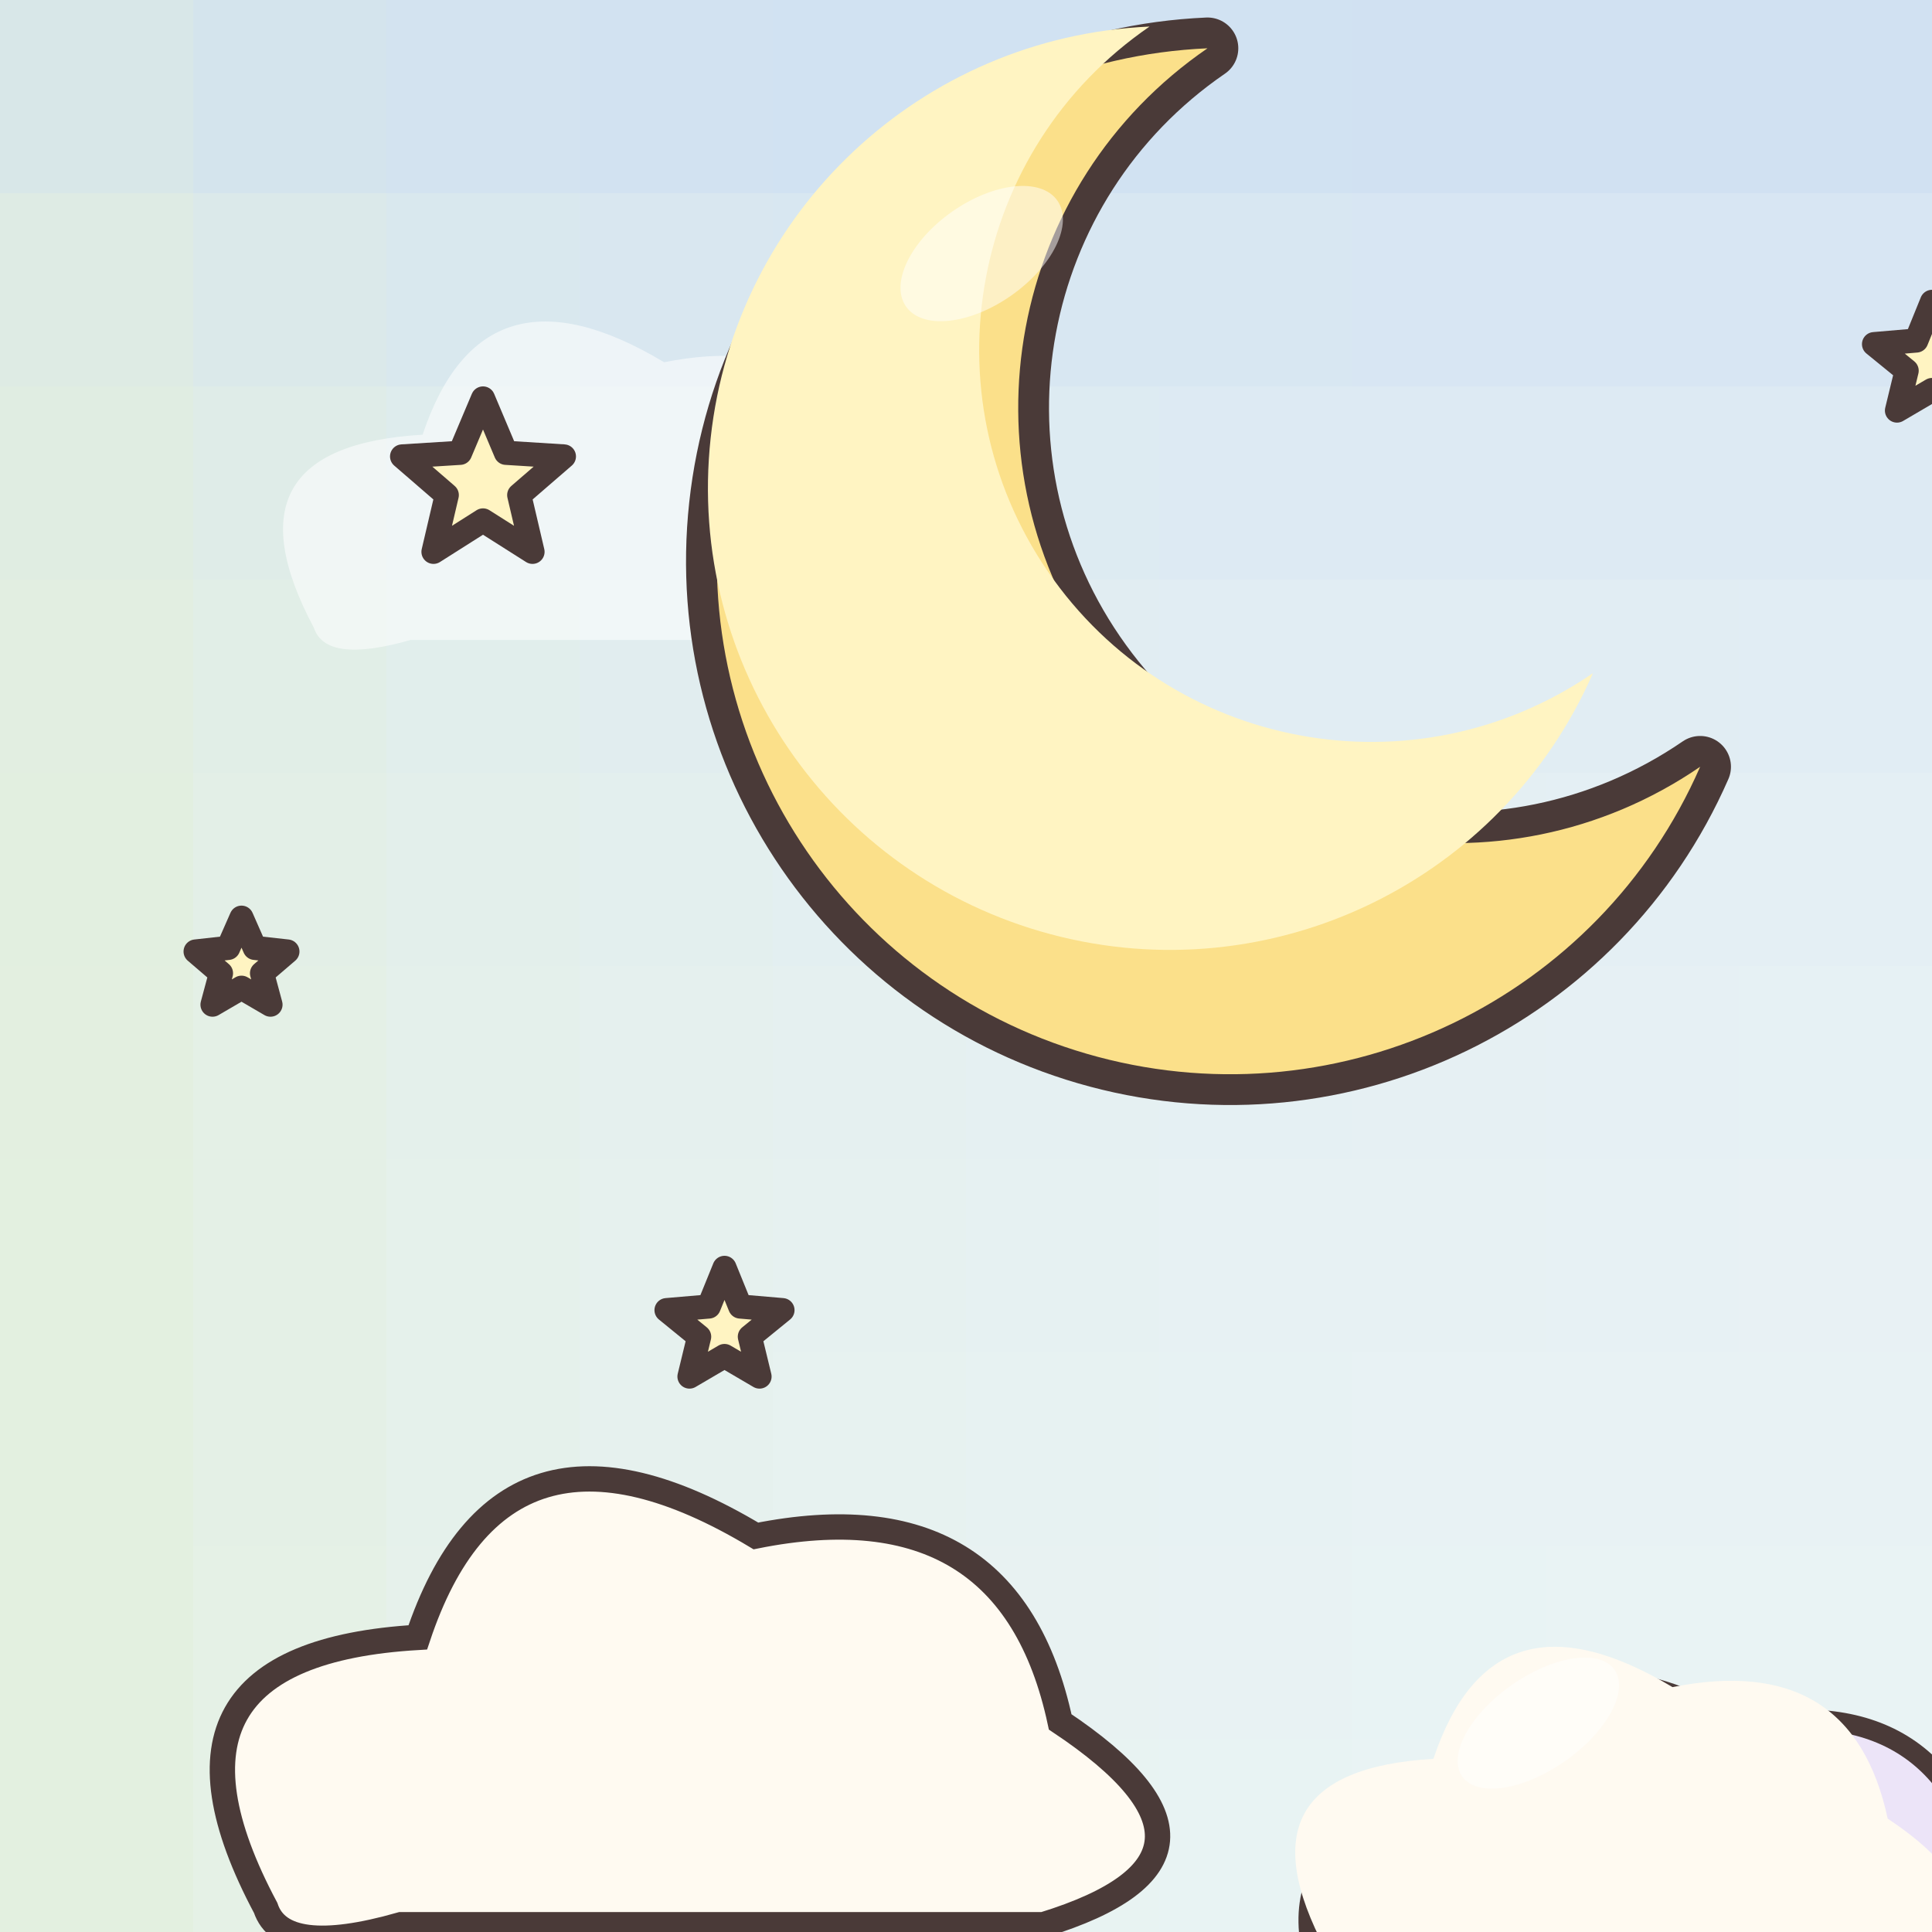
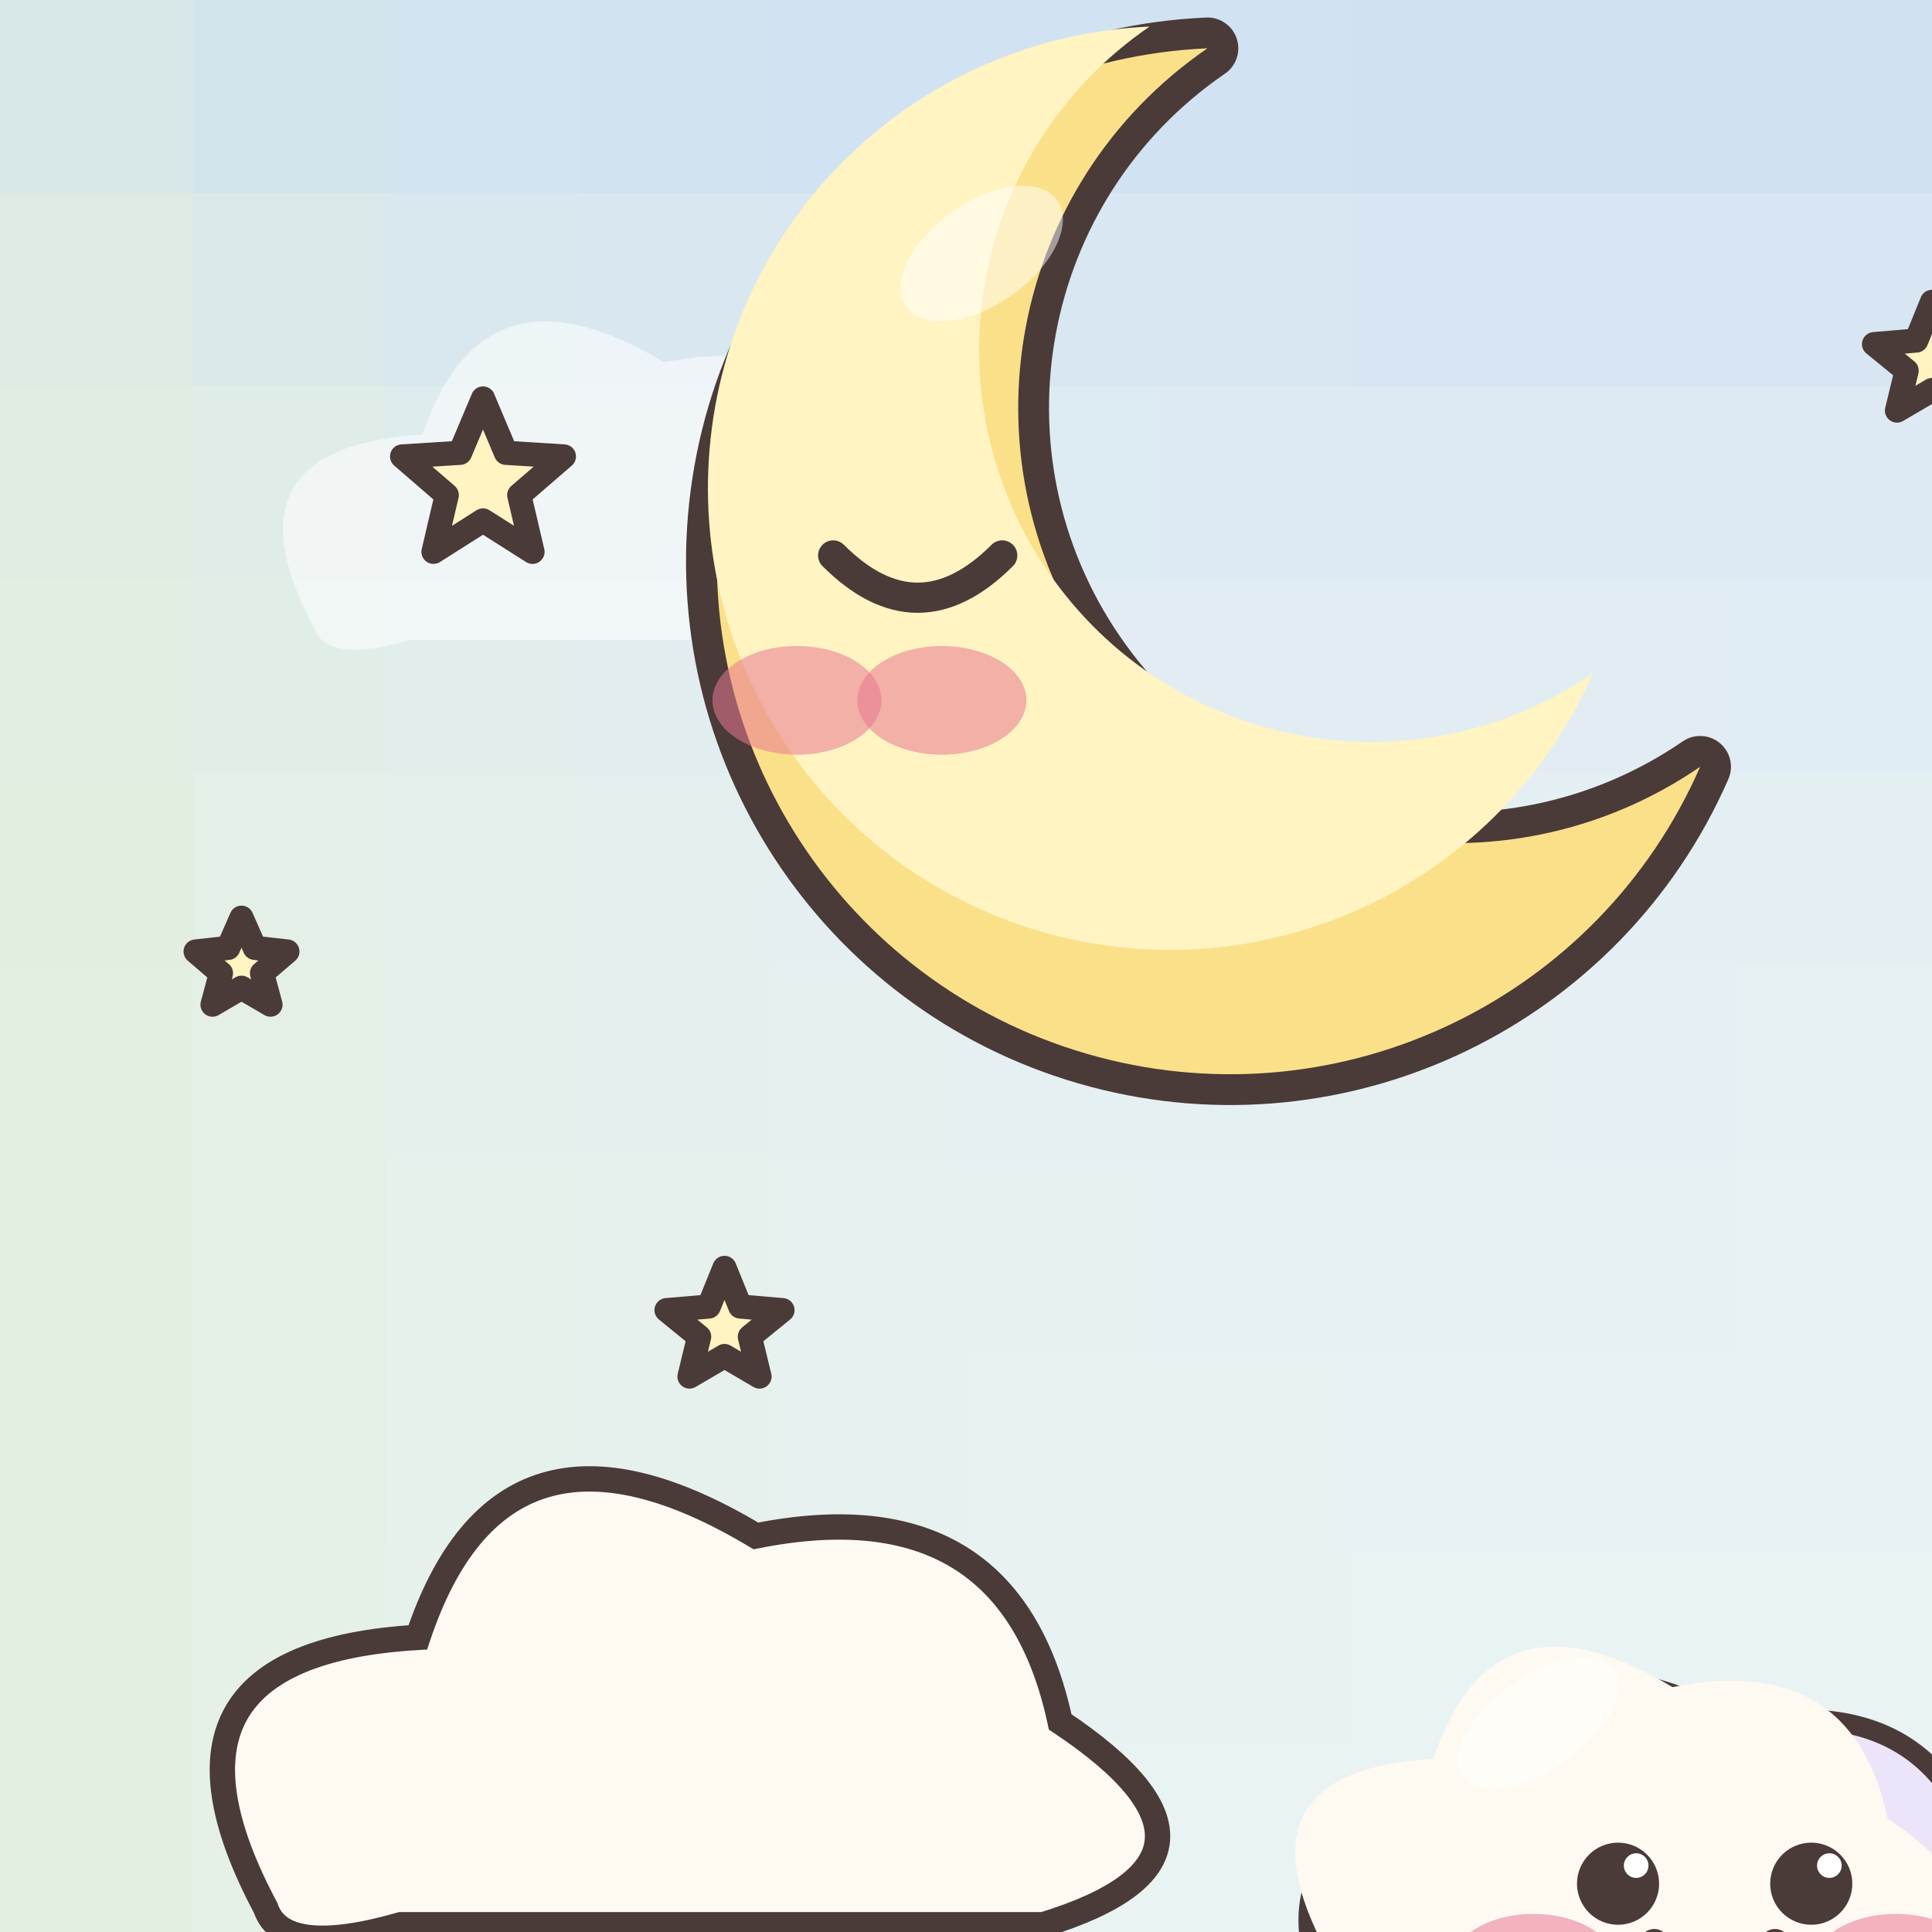
<svg xmlns="http://www.w3.org/2000/svg" width="160" height="160" viewBox="0 0 160 160">
  <rect width="320" height="320" fill="#eef7fb" />
  <rect x="0" y="0" width="17" height="17" fill="#d8e7e8" />
  <rect x="16" y="0" width="17" height="17" fill="#d4e4ed" />
  <rect x="32" y="0" width="17" height="17" fill="#d3e3f0" />
  <rect x="48" y="0" width="17" height="17" fill="#d2e2f1" />
  <rect x="64" y="0" width="17" height="17" fill="#d1e2f2" />
  <rect x="80" y="0" width="17" height="17" fill="#d1e2f2" />
  <rect x="96" y="0" width="17" height="17" fill="#d1e2f2" />
  <rect x="112" y="0" width="17" height="17" fill="#d1e1f2" />
  <rect x="128" y="0" width="17" height="17" fill="#d1e1f2" />
  <rect x="144" y="0" width="17" height="17" fill="#d1e1f2" />
  <rect x="160" y="0" width="17" height="17" fill="#d1e1f2" />
  <rect x="176" y="0" width="17" height="17" fill="#d1e1f2" />
  <rect x="192" y="0" width="17" height="17" fill="#d1e2f2" />
  <rect x="208" y="0" width="17" height="17" fill="#d2e2f2" />
  <rect x="224" y="0" width="17" height="17" fill="#d2e2f2" />
  <rect x="240" y="0" width="17" height="17" fill="#d3e2f1" />
  <rect x="256" y="0" width="17" height="17" fill="#d4e3f0" />
  <rect x="272" y="0" width="17" height="17" fill="#d6e3ee" />
  <rect x="288" y="0" width="17" height="17" fill="#dbe5eb" />
  <rect x="304" y="0" width="17" height="17" fill="#e4e8e3" />
  <rect x="0" y="16" width="17" height="17" fill="#deebe4" />
  <rect x="16" y="16" width="17" height="17" fill="#dbe9ea" />
  <rect x="32" y="16" width="17" height="17" fill="#d9e8ee" />
  <rect x="48" y="16" width="17" height="17" fill="#d9e7f0" />
  <rect x="64" y="16" width="17" height="17" fill="#d8e7f1" />
  <rect x="80" y="16" width="17" height="17" fill="#d8e7f2" />
  <rect x="96" y="16" width="17" height="17" fill="#d8e7f2" />
  <rect x="112" y="16" width="17" height="17" fill="#d8e6f3" />
  <rect x="128" y="16" width="17" height="17" fill="#d8e6f3" />
  <rect x="144" y="16" width="17" height="17" fill="#d8e6f3" />
  <rect x="160" y="16" width="17" height="17" fill="#d8e6f3" />
  <rect x="176" y="16" width="17" height="17" fill="#d8e6f3" />
  <rect x="192" y="16" width="17" height="17" fill="#d9e6f2" />
  <rect x="208" y="16" width="17" height="17" fill="#d9e7f2" />
  <rect x="224" y="16" width="17" height="17" fill="#dae7f1" />
  <rect x="240" y="16" width="17" height="17" fill="#dbe7f0" />
  <rect x="256" y="16" width="17" height="17" fill="#dde8ee" />
  <rect x="272" y="16" width="17" height="17" fill="#e0e9eb" />
  <rect x="288" y="16" width="17" height="17" fill="#e5eae6" />
  <rect x="304" y="16" width="17" height="17" fill="#eeedde" />
  <rect x="0" y="32" width="17" height="17" fill="#e0ede2" />
  <rect x="16" y="32" width="17" height="17" fill="#dfece8" />
  <rect x="32" y="32" width="17" height="17" fill="#deeced" />
  <rect x="48" y="32" width="17" height="17" fill="#deebef" />
  <rect x="64" y="32" width="17" height="17" fill="#ddebf1" />
  <rect x="80" y="32" width="17" height="17" fill="#ddebf2" />
  <rect x="96" y="32" width="17" height="17" fill="#ddeaf3" />
  <rect x="112" y="32" width="17" height="17" fill="#ddeaf3" />
  <rect x="128" y="32" width="17" height="17" fill="#ddeaf3" />
  <rect x="144" y="32" width="17" height="17" fill="#ddeaf3" />
  <rect x="160" y="32" width="17" height="17" fill="#deeaf3" />
  <rect x="176" y="32" width="17" height="17" fill="#deeaf3" />
  <rect x="192" y="32" width="17" height="17" fill="#deeaf3" />
  <rect x="208" y="32" width="17" height="17" fill="#dfebf2" />
  <rect x="224" y="32" width="17" height="17" fill="#e0ebf1" />
  <rect x="240" y="32" width="17" height="17" fill="#e1ebef" />
  <rect x="256" y="32" width="17" height="17" fill="#e3ebed" />
  <rect x="272" y="32" width="17" height="17" fill="#e6ece9" />
  <rect x="288" y="32" width="17" height="17" fill="#ebede4" />
  <rect x="304" y="32" width="17" height="17" fill="#f3efdb" />
  <rect x="0" y="48" width="17" height="17" fill="#e2eee1" />
  <rect x="16" y="48" width="17" height="17" fill="#e1eee7" />
  <rect x="32" y="48" width="17" height="17" fill="#e1eeec" />
  <rect x="48" y="48" width="17" height="17" fill="#e1edef" />
  <rect x="64" y="48" width="17" height="17" fill="#e1edf1" />
  <rect x="80" y="48" width="17" height="17" fill="#e1edf2" />
  <rect x="96" y="48" width="17" height="17" fill="#e1edf3" />
  <rect x="112" y="48" width="17" height="17" fill="#e1edf3" />
  <rect x="128" y="48" width="17" height="17" fill="#e1edf3" />
  <rect x="144" y="48" width="17" height="17" fill="#e1edf4" />
  <rect x="160" y="48" width="17" height="17" fill="#e2edf3" />
  <rect x="176" y="48" width="17" height="17" fill="#e2edf3" />
  <rect x="192" y="48" width="17" height="17" fill="#e3edf3" />
  <rect x="208" y="48" width="17" height="17" fill="#e3edf2" />
  <rect x="224" y="48" width="17" height="17" fill="#e4edf1" />
  <rect x="240" y="48" width="17" height="17" fill="#e6eeef" />
  <rect x="256" y="48" width="17" height="17" fill="#e8eeec" />
  <rect x="272" y="48" width="17" height="17" fill="#ebeee8" />
  <rect x="288" y="48" width="17" height="17" fill="#efefe2" />
  <rect x="304" y="48" width="17" height="17" fill="#f5f0da" />
  <rect x="0" y="64" width="17" height="17" fill="#e2efe0" />
  <rect x="16" y="64" width="17" height="17" fill="#e3efe7" />
  <rect x="32" y="64" width="17" height="17" fill="#e3efeb" />
  <rect x="48" y="64" width="17" height="17" fill="#e3efee" />
  <rect x="64" y="64" width="17" height="17" fill="#e3eff1" />
  <rect x="80" y="64" width="17" height="17" fill="#e3eff2" />
  <rect x="96" y="64" width="17" height="17" fill="#e4eff3" />
  <rect x="112" y="64" width="17" height="17" fill="#e4eff3" />
  <rect x="128" y="64" width="17" height="17" fill="#e4eff4" />
  <rect x="144" y="64" width="17" height="17" fill="#e4eff4" />
  <rect x="160" y="64" width="17" height="17" fill="#e5eff4" />
  <rect x="176" y="64" width="17" height="17" fill="#e5eff3" />
  <rect x="192" y="64" width="17" height="17" fill="#e5eff3" />
  <rect x="208" y="64" width="17" height="17" fill="#e6eff2" />
  <rect x="224" y="64" width="17" height="17" fill="#e7eff1" />
  <rect x="240" y="64" width="17" height="17" fill="#e8efef" />
  <rect x="256" y="64" width="17" height="17" fill="#eaf0ec" />
  <rect x="272" y="64" width="17" height="17" fill="#edf0e8" />
  <rect x="288" y="64" width="17" height="17" fill="#f1f0e1" />
  <rect x="304" y="64" width="17" height="17" fill="#f7f1d9" />
  <rect x="0" y="80" width="17" height="17" fill="#e3efe0" />
  <rect x="16" y="80" width="17" height="17" fill="#e4f0e6" />
  <rect x="32" y="80" width="17" height="17" fill="#e4f0eb" />
  <rect x="48" y="80" width="17" height="17" fill="#e5f0ee" />
  <rect x="64" y="80" width="17" height="17" fill="#e5f0f0" />
  <rect x="80" y="80" width="17" height="17" fill="#e5f0f2" />
  <rect x="96" y="80" width="17" height="17" fill="#e5f0f3" />
  <rect x="112" y="80" width="17" height="17" fill="#e6f0f3" />
  <rect x="128" y="80" width="17" height="17" fill="#e6f0f4" />
  <rect x="144" y="80" width="17" height="17" fill="#e6f1f4" />
  <rect x="160" y="80" width="17" height="17" fill="#e7f1f4" />
  <rect x="176" y="80" width="17" height="17" fill="#e7f1f3" />
  <rect x="192" y="80" width="17" height="17" fill="#e7f1f3" />
  <rect x="208" y="80" width="17" height="17" fill="#e8f1f2" />
  <rect x="224" y="80" width="17" height="17" fill="#e9f1f0" />
  <rect x="240" y="80" width="17" height="17" fill="#eaf1ee" />
  <rect x="256" y="80" width="17" height="17" fill="#ecf1eb" />
  <rect x="272" y="80" width="17" height="17" fill="#eff1e7" />
  <rect x="288" y="80" width="17" height="17" fill="#f3f1e1" />
  <rect x="304" y="80" width="17" height="17" fill="#f7f1d8" />
  <rect x="0" y="96" width="17" height="17" fill="#e3f0e0" />
  <rect x="16" y="96" width="17" height="17" fill="#e4f0e6" />
  <rect x="32" y="96" width="17" height="17" fill="#e5f1eb" />
  <rect x="48" y="96" width="17" height="17" fill="#e6f1ee" />
  <rect x="64" y="96" width="17" height="17" fill="#e6f1f0" />
  <rect x="80" y="96" width="17" height="17" fill="#e6f1f2" />
  <rect x="96" y="96" width="17" height="17" fill="#e7f1f3" />
  <rect x="112" y="96" width="17" height="17" fill="#e7f1f3" />
  <rect x="128" y="96" width="17" height="17" fill="#e7f1f4" />
  <rect x="144" y="96" width="17" height="17" fill="#e8f1f4" />
  <rect x="160" y="96" width="17" height="17" fill="#e8f2f4" />
  <rect x="176" y="96" width="17" height="17" fill="#e8f2f3" />
  <rect x="192" y="96" width="17" height="17" fill="#e9f2f3" />
  <rect x="208" y="96" width="17" height="17" fill="#e9f2f2" />
  <rect x="224" y="96" width="17" height="17" fill="#eaf2f0" />
  <rect x="240" y="96" width="17" height="17" fill="#ecf2ee" />
  <rect x="256" y="96" width="17" height="17" fill="#edf1eb" />
  <rect x="272" y="96" width="17" height="17" fill="#f0f1e7" />
  <rect x="288" y="96" width="17" height="17" fill="#f3f1e0" />
  <rect x="304" y="96" width="17" height="17" fill="#f8f1d8" />
  <rect x="0" y="112" width="17" height="17" fill="#e3f0e0" />
  <rect x="16" y="112" width="17" height="17" fill="#e4f0e6" />
  <rect x="32" y="112" width="17" height="17" fill="#e5f1eb" />
  <rect x="48" y="112" width="17" height="17" fill="#e6f1ee" />
  <rect x="64" y="112" width="17" height="17" fill="#e7f2f0" />
  <rect x="80" y="112" width="17" height="17" fill="#e7f2f2" />
  <rect x="96" y="112" width="17" height="17" fill="#e7f2f3" />
  <rect x="112" y="112" width="17" height="17" fill="#e8f2f4" />
  <rect x="128" y="112" width="17" height="17" fill="#e8f2f4" />
  <rect x="144" y="112" width="17" height="17" fill="#e8f2f4" />
  <rect x="160" y="112" width="17" height="17" fill="#e9f2f4" />
  <rect x="176" y="112" width="17" height="17" fill="#e9f2f3" />
  <rect x="192" y="112" width="17" height="17" fill="#eaf2f3" />
  <rect x="208" y="112" width="17" height="17" fill="#eaf2f2" />
  <rect x="224" y="112" width="17" height="17" fill="#ebf2f0" />
  <rect x="240" y="112" width="17" height="17" fill="#ecf2ee" />
  <rect x="256" y="112" width="17" height="17" fill="#eef2eb" />
  <rect x="272" y="112" width="17" height="17" fill="#f1f2e7" />
  <rect x="288" y="112" width="17" height="17" fill="#f4f2e0" />
  <rect x="304" y="112" width="17" height="17" fill="#f8f1d8" />
  <rect x="0" y="128" width="17" height="17" fill="#e3f0e0" />
  <rect x="16" y="128" width="17" height="17" fill="#e5f1e6" />
  <rect x="32" y="128" width="17" height="17" fill="#e6f1eb" />
  <rect x="48" y="128" width="17" height="17" fill="#e7f2ee" />
  <rect x="64" y="128" width="17" height="17" fill="#e7f2f0" />
  <rect x="80" y="128" width="17" height="17" fill="#e8f2f2" />
  <rect x="96" y="128" width="17" height="17" fill="#e8f2f3" />
  <rect x="112" y="128" width="17" height="17" fill="#e8f3f4" />
  <rect x="128" y="128" width="17" height="17" fill="#e9f3f4" />
  <rect x="144" y="128" width="17" height="17" fill="#e9f3f4" />
  <rect x="160" y="128" width="17" height="17" fill="#e9f3f4" />
  <rect x="176" y="128" width="17" height="17" fill="#eaf3f4" />
  <rect x="192" y="128" width="17" height="17" fill="#eaf3f3" />
  <rect x="208" y="128" width="17" height="17" fill="#ebf3f2" />
  <rect x="224" y="128" width="17" height="17" fill="#ecf3f0" />
  <rect x="240" y="128" width="17" height="17" fill="#edf2ee" />
  <rect x="256" y="128" width="17" height="17" fill="#eff2eb" />
  <rect x="272" y="128" width="17" height="17" fill="#f1f2e6" />
  <rect x="288" y="128" width="17" height="17" fill="#f4f2e0" />
  <rect x="304" y="128" width="17" height="17" fill="#f8f1d8" />
  <rect x="0" y="144" width="17" height="17" fill="#e3f0e0" />
  <rect x="16" y="144" width="17" height="17" fill="#e5f1e6" />
  <rect x="32" y="144" width="17" height="17" fill="#e6f2eb" />
  <rect x="48" y="144" width="17" height="17" fill="#e7f2ee" />
  <rect x="64" y="144" width="17" height="17" fill="#e8f2f0" />
  <rect x="80" y="144" width="17" height="17" fill="#e8f3f2" />
  <rect x="96" y="144" width="17" height="17" fill="#e8f3f3" />
  <rect x="112" y="144" width="17" height="17" fill="#e9f3f4" />
  <rect x="128" y="144" width="17" height="17" fill="#e9f3f4" />
  <rect x="144" y="144" width="17" height="17" fill="#e9f3f4" />
  <rect x="160" y="144" width="17" height="17" fill="#eaf3f4" />
  <rect x="176" y="144" width="17" height="17" fill="#eaf3f4" />
  <rect x="192" y="144" width="17" height="17" fill="#ebf3f3" />
  <rect x="208" y="144" width="17" height="17" fill="#ebf3f2" />
  <rect x="224" y="144" width="17" height="17" fill="#ecf3f0" />
  <rect x="240" y="144" width="17" height="17" fill="#edf3ee" />
  <rect x="256" y="144" width="17" height="17" fill="#eff3eb" />
  <rect x="272" y="144" width="17" height="17" fill="#f1f2e6" />
  <rect x="288" y="144" width="17" height="17" fill="#f5f2e0" />
  <rect x="304" y="144" width="17" height="17" fill="#f9f2d8" />
  <rect x="0" y="160" width="17" height="17" fill="#e4f0e0" />
  <rect x="16" y="160" width="17" height="17" fill="#e5f1e6" />
  <rect x="32" y="160" width="17" height="17" fill="#e6f2eb" />
  <rect x="48" y="160" width="17" height="17" fill="#e7f2ee" />
  <rect x="64" y="160" width="17" height="17" fill="#e8f3f0" />
  <rect x="80" y="160" width="17" height="17" fill="#e8f3f2" />
  <rect x="96" y="160" width="17" height="17" fill="#e9f3f3" />
  <rect x="112" y="160" width="17" height="17" fill="#e9f3f4" />
  <rect x="128" y="160" width="17" height="17" fill="#e9f3f4" />
  <rect x="144" y="160" width="17" height="17" fill="#eaf3f4" />
  <rect x="160" y="160" width="17" height="17" fill="#eaf3f4" />
  <rect x="176" y="160" width="17" height="17" fill="#eaf3f4" />
  <rect x="192" y="160" width="17" height="17" fill="#ebf3f3" />
  <rect x="208" y="160" width="17" height="17" fill="#ebf3f2" />
  <rect x="224" y="160" width="17" height="17" fill="#ecf3f0" />
  <rect x="240" y="160" width="17" height="17" fill="#eef3ee" />
  <rect x="256" y="160" width="17" height="17" fill="#eff3eb" />
  <rect x="272" y="160" width="17" height="17" fill="#f1f2e6" />
  <rect x="288" y="160" width="17" height="17" fill="#f5f2e0" />
  <rect x="304" y="160" width="17" height="17" fill="#f9f2d8" />
  <rect x="0" y="176" width="17" height="17" fill="#e4f0e0" />
  <rect x="16" y="176" width="17" height="17" fill="#e5f1e6" />
  <rect x="32" y="176" width="17" height="17" fill="#e6f2eb" />
  <rect x="48" y="176" width="17" height="17" fill="#e7f2ee" />
  <rect x="64" y="176" width="17" height="17" fill="#e8f3f1" />
  <rect x="80" y="176" width="17" height="17" fill="#e8f3f2" />
  <rect x="96" y="176" width="17" height="17" fill="#e9f3f3" />
  <rect x="112" y="176" width="17" height="17" fill="#e9f3f4" />
  <rect x="128" y="176" width="17" height="17" fill="#e9f3f4" />
  <rect x="144" y="176" width="17" height="17" fill="#eaf3f4" />
  <rect x="160" y="176" width="17" height="17" fill="#eaf3f4" />
  <rect x="176" y="176" width="17" height="17" fill="#eaf3f4" />
  <rect x="192" y="176" width="17" height="17" fill="#ebf3f3" />
  <rect x="208" y="176" width="17" height="17" fill="#ebf3f2" />
  <rect x="224" y="176" width="17" height="17" fill="#ecf3f1" />
  <rect x="240" y="176" width="17" height="17" fill="#edf3ee" />
  <rect x="256" y="176" width="17" height="17" fill="#eff3eb" />
  <rect x="272" y="176" width="17" height="17" fill="#f1f3e7" />
  <rect x="288" y="176" width="17" height="17" fill="#f5f2e0" />
  <rect x="304" y="176" width="17" height="17" fill="#f9f2d8" />
  <rect x="0" y="192" width="17" height="17" fill="#e4f0e0" />
  <rect x="16" y="192" width="17" height="17" fill="#e5f1e6" />
  <rect x="32" y="192" width="17" height="17" fill="#e6f2eb" />
  <rect x="48" y="192" width="17" height="17" fill="#e7f2ee" />
  <rect x="64" y="192" width="17" height="17" fill="#e8f3f1" />
  <rect x="80" y="192" width="17" height="17" fill="#e8f3f2" />
  <rect x="96" y="192" width="17" height="17" fill="#e8f3f3" />
  <rect x="112" y="192" width="17" height="17" fill="#e9f3f4" />
  <rect x="128" y="192" width="17" height="17" fill="#e9f3f4" />
  <rect x="144" y="192" width="17" height="17" fill="#e9f3f4" />
  <rect x="160" y="192" width="17" height="17" fill="#eaf3f4" />
  <rect x="176" y="192" width="17" height="17" fill="#eaf3f4" />
  <rect x="192" y="192" width="17" height="17" fill="#ebf3f3" />
  <rect x="208" y="192" width="17" height="17" fill="#ebf3f2" />
  <rect x="224" y="192" width="17" height="17" fill="#ecf3f1" />
  <rect x="240" y="192" width="17" height="17" fill="#edf3ee" />
  <rect x="256" y="192" width="17" height="17" fill="#eff3eb" />
  <rect x="272" y="192" width="17" height="17" fill="#f1f3e7" />
  <rect x="288" y="192" width="17" height="17" fill="#f4f2e0" />
  <rect x="304" y="192" width="17" height="17" fill="#f9f2d8" />
  <rect x="0" y="208" width="17" height="17" fill="#e3f0e0" />
  <rect x="16" y="208" width="17" height="17" fill="#e5f1e6" />
  <rect x="32" y="208" width="17" height="17" fill="#e6f2eb" />
  <rect x="48" y="208" width="17" height="17" fill="#e7f2ee" />
  <rect x="64" y="208" width="17" height="17" fill="#e7f3f1" />
  <rect x="80" y="208" width="17" height="17" fill="#e8f3f2" />
  <rect x="96" y="208" width="17" height="17" fill="#e8f3f3" />
  <rect x="112" y="208" width="17" height="17" fill="#e8f3f4" />
  <rect x="128" y="208" width="17" height="17" fill="#e9f3f4" />
  <rect x="144" y="208" width="17" height="17" fill="#e9f3f4" />
  <rect x="160" y="208" width="17" height="17" fill="#e9f3f4" />
  <rect x="176" y="208" width="17" height="17" fill="#eaf3f4" />
  <rect x="192" y="208" width="17" height="17" fill="#eaf3f3" />
  <rect x="208" y="208" width="17" height="17" fill="#ebf3f2" />
  <rect x="224" y="208" width="17" height="17" fill="#ecf3f1" />
  <rect x="240" y="208" width="17" height="17" fill="#edf3ef" />
  <rect x="256" y="208" width="17" height="17" fill="#eef3ec" />
  <rect x="272" y="208" width="17" height="17" fill="#f1f3e7" />
  <rect x="288" y="208" width="17" height="17" fill="#f4f2e0" />
  <rect x="304" y="208" width="17" height="17" fill="#f8f2d8" />
  <rect x="0" y="224" width="17" height="17" fill="#e3f0e0" />
  <rect x="16" y="224" width="17" height="17" fill="#e4f1e6" />
  <rect x="32" y="224" width="17" height="17" fill="#e5f2eb" />
  <rect x="48" y="224" width="17" height="17" fill="#e6f2ef" />
  <rect x="64" y="224" width="17" height="17" fill="#e7f2f1" />
  <rect x="80" y="224" width="17" height="17" fill="#e7f3f2" />
  <rect x="96" y="224" width="17" height="17" fill="#e7f3f3" />
  <rect x="112" y="224" width="17" height="17" fill="#e8f3f4" />
  <rect x="128" y="224" width="17" height="17" fill="#e8f3f4" />
  <rect x="144" y="224" width="17" height="17" fill="#e8f3f4" />
  <rect x="160" y="224" width="17" height="17" fill="#e9f3f4" />
  <rect x="176" y="224" width="17" height="17" fill="#e9f3f4" />
  <rect x="192" y="224" width="17" height="17" fill="#e9f3f3" />
  <rect x="208" y="224" width="17" height="17" fill="#eaf3f2" />
  <rect x="224" y="224" width="17" height="17" fill="#ebf3f1" />
  <rect x="240" y="224" width="17" height="17" fill="#ecf3ef" />
  <rect x="256" y="224" width="17" height="17" fill="#eef3ec" />
  <rect x="272" y="224" width="17" height="17" fill="#f0f2e7" />
  <rect x="288" y="224" width="17" height="17" fill="#f4f2e1" />
  <rect x="304" y="224" width="17" height="17" fill="#f8f2d9" />
  <rect x="0" y="240" width="17" height="17" fill="#e3f0e1" />
  <rect x="16" y="240" width="17" height="17" fill="#e4f1e7" />
  <rect x="32" y="240" width="17" height="17" fill="#e5f1ec" />
  <rect x="48" y="240" width="17" height="17" fill="#e5f2ef" />
  <rect x="64" y="240" width="17" height="17" fill="#e6f2f1" />
  <rect x="80" y="240" width="17" height="17" fill="#e6f2f3" />
  <rect x="96" y="240" width="17" height="17" fill="#e6f2f3" />
  <rect x="112" y="240" width="17" height="17" fill="#e7f3f4" />
  <rect x="128" y="240" width="17" height="17" fill="#e7f3f4" />
  <rect x="144" y="240" width="17" height="17" fill="#e7f3f4" />
  <rect x="160" y="240" width="17" height="17" fill="#e7f3f4" />
  <rect x="176" y="240" width="17" height="17" fill="#e8f3f4" />
  <rect x="192" y="240" width="17" height="17" fill="#e8f3f3" />
  <rect x="208" y="240" width="17" height="17" fill="#e9f3f2" />
  <rect x="224" y="240" width="17" height="17" fill="#eaf3f1" />
  <rect x="240" y="240" width="17" height="17" fill="#ebf2ef" />
  <rect x="256" y="240" width="17" height="17" fill="#edf2ec" />
  <rect x="272" y="240" width="17" height="17" fill="#eff2e8" />
  <rect x="288" y="240" width="17" height="17" fill="#f3f2e2" />
  <rect x="304" y="240" width="17" height="17" fill="#f7f1d9" />
  <rect x="0" y="256" width="17" height="17" fill="#e3f0e1" />
  <rect x="16" y="256" width="17" height="17" fill="#e3f1e8" />
  <rect x="32" y="256" width="17" height="17" fill="#e4f1ec" />
  <rect x="48" y="256" width="17" height="17" fill="#e4f1ef" />
  <rect x="64" y="256" width="17" height="17" fill="#e4f2f1" />
  <rect x="80" y="256" width="17" height="17" fill="#e5f2f3" />
  <rect x="96" y="256" width="17" height="17" fill="#e5f2f4" />
  <rect x="112" y="256" width="17" height="17" fill="#e5f2f4" />
  <rect x="128" y="256" width="17" height="17" fill="#e5f2f4" />
  <rect x="144" y="256" width="17" height="17" fill="#e5f2f4" />
  <rect x="160" y="256" width="17" height="17" fill="#e6f2f4" />
  <rect x="176" y="256" width="17" height="17" fill="#e6f2f4" />
  <rect x="192" y="256" width="17" height="17" fill="#e6f2f4" />
  <rect x="208" y="256" width="17" height="17" fill="#e7f2f3" />
  <rect x="224" y="256" width="17" height="17" fill="#e8f2f2" />
  <rect x="240" y="256" width="17" height="17" fill="#e9f2f0" />
  <rect x="256" y="256" width="17" height="17" fill="#ebf2ed" />
  <rect x="272" y="256" width="17" height="17" fill="#edf2e9" />
  <rect x="288" y="256" width="17" height="17" fill="#f1f2e3" />
  <rect x="304" y="256" width="17" height="17" fill="#f6f1da" />
  <rect x="0" y="272" width="17" height="17" fill="#e2f0e2" />
  <rect x="16" y="272" width="17" height="17" fill="#e2f0e9" />
  <rect x="32" y="272" width="17" height="17" fill="#e2f0ed" />
  <rect x="48" y="272" width="17" height="17" fill="#e2f1f0" />
  <rect x="64" y="272" width="17" height="17" fill="#e2f1f2" />
  <rect x="80" y="272" width="17" height="17" fill="#e2f1f3" />
  <rect x="96" y="272" width="17" height="17" fill="#e2f1f4" />
  <rect x="112" y="272" width="17" height="17" fill="#e3f1f4" />
  <rect x="128" y="272" width="17" height="17" fill="#e3f1f4" />
  <rect x="144" y="272" width="17" height="17" fill="#e3f1f5" />
  <rect x="160" y="272" width="17" height="17" fill="#e3f1f4" />
  <rect x="176" y="272" width="17" height="17" fill="#e3f1f4" />
  <rect x="192" y="272" width="17" height="17" fill="#e4f1f4" />
  <rect x="208" y="272" width="17" height="17" fill="#e4f1f3" />
  <rect x="224" y="272" width="17" height="17" fill="#e5f1f2" />
  <rect x="240" y="272" width="17" height="17" fill="#e6f1f1" />
  <rect x="256" y="272" width="17" height="17" fill="#e8f1ee" />
  <rect x="272" y="272" width="17" height="17" fill="#eaf1ea" />
  <rect x="288" y="272" width="17" height="17" fill="#eff1e4" />
  <rect x="304" y="272" width="17" height="17" fill="#f5f1db" />
  <rect x="0" y="288" width="17" height="17" fill="#e1efe4" />
  <rect x="16" y="288" width="17" height="17" fill="#e0efeb" />
  <rect x="32" y="288" width="17" height="17" fill="#dfefef" />
  <rect x="48" y="288" width="17" height="17" fill="#dff0f1" />
  <rect x="64" y="288" width="17" height="17" fill="#dff0f3" />
  <rect x="80" y="288" width="17" height="17" fill="#dff0f4" />
  <rect x="96" y="288" width="17" height="17" fill="#dff0f4" />
  <rect x="112" y="288" width="17" height="17" fill="#dff0f4" />
  <rect x="128" y="288" width="17" height="17" fill="#dff0f5" />
  <rect x="144" y="288" width="17" height="17" fill="#dff0f5" />
  <rect x="160" y="288" width="17" height="17" fill="#e0f0f5" />
  <rect x="176" y="288" width="17" height="17" fill="#e0f0f4" />
  <rect x="192" y="288" width="17" height="17" fill="#e0f0f4" />
  <rect x="208" y="288" width="17" height="17" fill="#e0f0f4" />
  <rect x="224" y="288" width="17" height="17" fill="#e1f0f3" />
  <rect x="240" y="288" width="17" height="17" fill="#e2f0f2" />
  <rect x="256" y="288" width="17" height="17" fill="#e4f0f0" />
  <rect x="272" y="288" width="17" height="17" fill="#e6f0ed" />
  <rect x="288" y="288" width="17" height="17" fill="#eaf0e7" />
  <rect x="304" y="288" width="17" height="17" fill="#f1f0de" />
  <rect x="0" y="304" width="17" height="17" fill="#deeee9" />
  <rect x="16" y="304" width="17" height="17" fill="#dceeef" />
  <rect x="32" y="304" width="17" height="17" fill="#dceef2" />
  <rect x="48" y="304" width="17" height="17" fill="#dbeef3" />
  <rect x="64" y="304" width="17" height="17" fill="#dbeef4" />
  <rect x="80" y="304" width="17" height="17" fill="#dbeef4" />
  <rect x="96" y="304" width="17" height="17" fill="#dbeef5" />
  <rect x="112" y="304" width="17" height="17" fill="#dbeef5" />
  <rect x="128" y="304" width="17" height="17" fill="#dbeef5" />
  <rect x="144" y="304" width="17" height="17" fill="#dbeef5" />
  <rect x="160" y="304" width="17" height="17" fill="#dbeef5" />
  <rect x="176" y="304" width="17" height="17" fill="#dbeef5" />
  <rect x="192" y="304" width="17" height="17" fill="#dbeef5" />
  <rect x="208" y="304" width="17" height="17" fill="#dceef4" />
  <rect x="224" y="304" width="17" height="17" fill="#dceef4" />
  <rect x="240" y="304" width="17" height="17" fill="#ddeef3" />
  <rect x="256" y="304" width="17" height="17" fill="#deeef2" />
  <rect x="272" y="304" width="17" height="17" fill="#dfeef0" />
  <rect x="288" y="304" width="17" height="17" fill="#e3efec" />
  <rect x="304" y="304" width="17" height="17" fill="#eaefe4" />
  <path transform="translate(26 52) scale(0.5) translate(-30 -80)" d="M30 80Q14 50 48 48Q58 18 88 36Q118 30 124 58Q148 74 122 82H46Q32 86 30 80Z" fill="#ffffff" opacity=".55" />
  <path transform="translate(196 36) scale(0.45) translate(-30 -80)" d="M30 80Q14 50 48 48Q58 18 88 36Q118 30 124 58Q148 74 122 82H46Q32 86 30 80Z" fill="#ffffff" opacity=".55" />
  <path transform="translate(240 150) scale(0.5) translate(-30 -80)" d="M30 80Q14 50 48 48Q58 18 88 36Q118 30 124 58Q148 74 122 82H46Q32 86 30 80Z" fill="#ffffff" opacity=".55" />
  <path transform="translate(8 206) scale(0.45) translate(-30 -80)" d="M30 80Q14 50 48 48Q58 18 88 36Q118 30 124 58Q148 74 122 82H46Q32 86 30 80Z" fill="#ffffff" opacity=".55" />
  <path transform="translate(120 232) scale(0.4) translate(-30 -80)" d="M30 80Q14 50 48 48Q58 18 88 36Q118 30 124 58Q148 74 122 82H46Q32 86 30 80Z" fill="#ffffff" opacity=".55" />
  <g transform="translate(206 108) scale(0.7)">
    <path transform="translate(-30 -80)" d="M30 80Q14 50 48 48Q58 18 88 36Q118 30 124 58Q148 74 122 82H46Q32 86 30 80Z" fill="#fffaf1" stroke="#4a3a38" stroke-width="3" />
  </g>
  <g transform="translate(22 158) scale(0.7)">
    <path transform="translate(-30 -80)" d="M30 80Q14 50 48 48Q58 18 88 36Q118 30 124 58Q148 74 122 82H46Q32 86 30 80Z" fill="#fffaf1" stroke="#4a3a38" stroke-width="3" />
  </g>
  <g stroke="#4a3a38" stroke-width="6" stroke-linejoin="round" fill="#4a3a38">
    <path transform="translate(10 270) scale(0.82) translate(-30 -80)" d="M30 80Q14 50 48 48Q58 18 88 36Q118 30 124 58Q148 74 122 82H46Q32 86 30 80Z" />
  </g>
  <g fill="#ece4f8">
    <path transform="translate(10 270) scale(0.82) translate(-30 -80)" d="M30 80Q14 50 48 48Q58 18 88 36Q118 30 124 58Q148 74 122 82H46Q32 86 30 80Z" />
  </g>
  <g fill="#fffaf1" transform="translate(0.2 19.7) scale(0.9)">
    <path transform="translate(10 270) scale(0.82) translate(-30 -80)" d="M30 80Q14 50 48 48Q58 18 88 36Q118 30 124 58Q148 74 122 82H46Q32 86 30 80Z" />
  </g>
  <ellipse cx="32.96" cy="232.28" rx="11.48" ry="5.74" fill="#fff" opacity=".5" transform="rotate(-35 32.96 232.28)" />
  <g stroke="#4a3a38" stroke-width="6" stroke-linejoin="round" fill="#4a3a38">
    <path transform="translate(222 272) scale(0.78) translate(-30 -80)" d="M30 80Q14 50 48 48Q58 18 88 36Q118 30 124 58Q148 74 122 82H46Q32 86 30 80Z" />
  </g>
  <g fill="#ece4f8">
    <path transform="translate(222 272) scale(0.78) translate(-30 -80)" d="M30 80Q14 50 48 48Q58 18 88 36Q118 30 124 58Q148 74 122 82H46Q32 86 30 80Z" />
  </g>
  <g fill="#fffaf1" transform="translate(21.2 20.0) scale(0.9)">
    <path transform="translate(222 272) scale(0.78) translate(-30 -80)" d="M30 80Q14 50 48 48Q58 18 88 36Q118 30 124 58Q148 74 122 82H46Q32 86 30 80Z" />
  </g>
  <ellipse cx="243.84" cy="236.12" rx="10.92" ry="5.46" fill="#fff" opacity=".5" transform="rotate(-35 243.84 236.12)" />
  <g stroke="#4a3a38" stroke-width="6" stroke-linejoin="round" fill="#4a3a38">
    <path transform="translate(112 168) scale(0.55) translate(-30 -80)" d="M30 80Q14 50 48 48Q58 18 88 36Q118 30 124 58Q148 74 122 82H46Q32 86 30 80Z" />
  </g>
  <g fill="#ece4f8">
    <path transform="translate(112 168) scale(0.55) translate(-30 -80)" d="M30 80Q14 50 48 48Q58 18 88 36Q118 30 124 58Q148 74 122 82H46Q32 86 30 80Z" />
  </g>
  <g fill="#fffaf1" transform="translate(9.0 10.3) scale(0.9)">
    <path transform="translate(112 168) scale(0.55) translate(-30 -80)" d="M30 80Q14 50 48 48Q58 18 88 36Q118 30 124 58Q148 74 122 82H46Q32 86 30 80Z" />
  </g>
  <ellipse cx="127.4" cy="142.7" rx="7.7" ry="3.85" fill="#fff" opacity=".5" transform="rotate(-35 127.4 142.7)" />
  <g stroke="#4a3a38" stroke-width="6" stroke-linejoin="round" fill="#4a3a38">
    <path transform="translate(100 4) scale(0.85) translate(-215 -45)" d="M215 45a50 50 0 1 0 48 70a40 40 0 1 1-48-70Z" />
  </g>
  <g fill="#fbe08a">
    <path transform="translate(100 4) scale(0.85) translate(-215 -45)" d="M215 45a50 50 0 1 0 48 70a40 40 0 1 1-48-70Z" />
  </g>
  <g fill="#fff4c2" transform="translate(5.2 -1.4) scale(0.9)">
    <path transform="translate(100 4) scale(0.85) translate(-215 -45)" d="M215 45a50 50 0 1 0 48 70a40 40 0 1 1-48-70Z" />
  </g>
  <ellipse cx="81.3" cy="21" rx="7.65" ry="4.25" fill="#fff" opacity=".5" transform="rotate(-35 81.3 21)" />
  <path d="M40.0 33.0L41.9 37.5L46.7 37.8L43.0 41.0L44.1 45.7L40.0 43.1L35.9 45.7L37.0 41.0L33.3 37.8L38.1 37.5Z" fill="#fff4c2" stroke="#4a3a38" stroke-width="2" stroke-linejoin="round" />
  <path d="M270.0 34.0L271.6 37.8L275.7 38.1L272.6 40.8L273.5 44.9L270.0 42.7L266.5 44.9L267.4 40.8L264.3 38.1L268.4 37.8Z" fill="#fff4c2" stroke="#4a3a38" stroke-width="2" stroke-linejoin="round" />
  <path d="M60.0 105.0L61.3 108.2L64.8 108.5L62.1 110.7L62.9 114.0L60.0 112.3L57.1 114.0L57.9 110.7L55.2 108.5L58.7 108.2Z" fill="#fff4c2" stroke="#4a3a38" stroke-width="2" stroke-linejoin="round" />
  <path d="M250.0 94.0L251.6 97.8L255.7 98.1L252.6 100.8L253.5 104.9L250.0 102.7L246.5 104.9L247.4 100.8L244.3 98.1L248.4 97.8Z" fill="#fff4c2" stroke="#4a3a38" stroke-width="2" stroke-linejoin="round" />
  <path d="M160.0 25.0L161.3 28.2L164.8 28.5L162.1 30.7L162.9 34.0L160.0 32.3L157.1 34.0L157.9 30.7L155.2 28.5L158.7 28.2Z" fill="#fff4c2" stroke="#4a3a38" stroke-width="2" stroke-linejoin="round" />
  <path d="M20.0 76.0L21.1 78.5L23.8 78.8L21.7 80.6L22.4 83.2L20.0 81.8L17.6 83.2L18.3 80.6L16.2 78.8L18.9 78.5Z" fill="#fff4c2" stroke="#4a3a38" stroke-width="2" stroke-linejoin="round" />
  <path d="M300.0 86.0L301.1 88.5L303.8 88.8L301.7 90.6L302.4 93.2L300.0 91.8L297.6 93.2L298.3 90.6L296.2 88.8L298.9 88.5Z" fill="#fff4c2" stroke="#4a3a38" stroke-width="2" stroke-linejoin="round" />
  <path d="M198.0 276.0L216.0 276.0" fill="none" stroke="#fbe08a" stroke-width="5" stroke-linecap="round" stroke-linejoin="round" />
  <path d="M192.9 295.0L208.5 304.0" fill="none" stroke="#fbe08a" stroke-width="5" stroke-linecap="round" stroke-linejoin="round" />
  <path d="M179.0 308.9L188.0 324.5" fill="none" stroke="#fbe08a" stroke-width="5" stroke-linecap="round" stroke-linejoin="round" />
  <path d="M160.0 314.0L160.0 332.0" fill="none" stroke="#fbe08a" stroke-width="5" stroke-linecap="round" stroke-linejoin="round" />
  <path d="M141.0 308.9L132.0 324.5" fill="none" stroke="#fbe08a" stroke-width="5" stroke-linecap="round" stroke-linejoin="round" />
  <path d="M127.1 295.0L111.5 304.0" fill="none" stroke="#fbe08a" stroke-width="5" stroke-linecap="round" stroke-linejoin="round" />
  <path d="M122.0 276.0L104.0 276.0" fill="none" stroke="#fbe08a" stroke-width="5" stroke-linecap="round" stroke-linejoin="round" />
  <path d="M127.1 257.0L111.5 248.0" fill="none" stroke="#fbe08a" stroke-width="5" stroke-linecap="round" stroke-linejoin="round" />
  <path d="M141.0 243.1L132.0 227.5" fill="none" stroke="#fbe08a" stroke-width="5" stroke-linecap="round" stroke-linejoin="round" />
  <path d="M160.0 238.0L160.0 220.0" fill="none" stroke="#fbe08a" stroke-width="5" stroke-linecap="round" stroke-linejoin="round" />
  <path d="M179.0 243.1L188.0 227.5" fill="none" stroke="#fbe08a" stroke-width="5" stroke-linecap="round" stroke-linejoin="round" />
  <path d="M192.9 257.0L208.5 248.0" fill="none" stroke="#fbe08a" stroke-width="5" stroke-linecap="round" stroke-linejoin="round" />
  <circle cx="160" cy="276" r="36" fill="#fff4c2" opacity=".6" />
  <g stroke="#4a3a38" stroke-width="6" stroke-linejoin="round" fill="#4a3a38">
    <circle cx="160" cy="276" r="26" />
  </g>
  <g fill="#f0c45a">
    <circle cx="160" cy="276" r="26" />
  </g>
  <g fill="#fbe08a" transform="translate(11.0 22.6) scale(0.9)">
    <circle cx="160" cy="276" r="26" />
  </g>
  <ellipse cx="149.6" cy="265.6" rx="9.1" ry="5.2" fill="#fff" opacity=".5" transform="rotate(-35 149.6 265.6)" />
  <g transform="translate(252 196) scale(0.9)">
    <g transform="scale(-1 1)">
      <path d="M-10 0L-20 -5L-18 4Z" fill="#f4a9bd" stroke="#4a3a38" stroke-width="2" />
      <ellipse rx="12" ry="8.5" fill="#f4a9bd" stroke="#4a3a38" stroke-width="2" />
      <circle cx="9" cy="-6" r="6.5" fill="#f4a9bd" stroke="#4a3a38" stroke-width="2" />
      <path d="M14 -7L21 -4L14 -2Z" fill="#e79c6c" stroke="#4a3a38" stroke-width="2" />
      <ellipse cx="-2" cy="2" rx="6" ry="4" fill="#f9c6d3" stroke="#4a3a38" stroke-width="2" opacity=".8" />
      <circle cx="10" cy="-7" r="1.6" fill="#4a3a38" />
    </g>
  </g>
  <g transform="translate(62 206) scale(0.9)">
    <g transform="scale(1 1)">
      <path d="M-10 0L-20 -5L-18 4Z" fill="#b9a8e2" stroke="#4a3a38" stroke-width="2" />
      <ellipse rx="12" ry="8.5" fill="#b9a8e2" stroke="#4a3a38" stroke-width="2" />
      <circle cx="9" cy="-6" r="6.5" fill="#b9a8e2" stroke="#4a3a38" stroke-width="2" />
      <path d="M14 -7L21 -4L14 -2Z" fill="#e79c6c" stroke="#4a3a38" stroke-width="2" />
      <ellipse cx="-2" cy="2" rx="6" ry="4" fill="#f9c6d3" stroke="#4a3a38" stroke-width="2" opacity=".8" />
      <circle cx="10" cy="-7" r="1.6" fill="#4a3a38" />
    </g>
  </g>
+   <circle cx="151" cy="276" r="3.4" fill="#4a3a38" />
+   <circle cx="152.5" cy="274.5" r="1.02" fill="#fff" />
+   <circle cx="169" cy="276" r="3.4" fill="#4a3a38" />
+   <circle cx="170.5" cy="274.5" r="1.02" fill="#fff" />
+   <ellipse cx="144" cy="283" rx="7" ry="4.5" fill="#e8788f" opacity=".55" />
+   <ellipse cx="176" cy="283" rx="7" ry="4.5" fill="#e8788f" opacity=".55" />
+   <path d="M155 281Q160 286 165 281" fill="none" stroke="#4a3a38" stroke-width="2.5" stroke-linecap="round" stroke-linejoin="round" />
+   <path d="M69 46Q76 53 83 46" fill="none" stroke="#4a3a38" stroke-width="2.5" stroke-linecap="round" stroke-linejoin="round" />
+   <ellipse cx="66" cy="58" rx="7" ry="4.5" fill="#e8788f" opacity=".55" />
+   <ellipse cx="78" cy="58" rx="7" ry="4.5" fill="#e8788f" opacity=".55" />
+   <path d="M34 250Q41 257 48 250" fill="none" stroke="#4a3a38" stroke-width="2.5" stroke-linecap="round" stroke-linejoin="round" />
+   <path d="M60 250Q67 257 74 250" fill="none" stroke="#4a3a38" stroke-width="2.5" stroke-linecap="round" stroke-linejoin="round" />
+   <ellipse cx="34" cy="257" rx="7" ry="4.5" fill="#e8788f" opacity=".55" />
+   <ellipse cx="74" cy="257" rx="7" ry="4.5" fill="#e8788f" opacity=".55" />
+   <path d="M49 255Q54 260 59 255" fill="none" stroke="#4a3a38" stroke-width="2.5" stroke-linecap="round" stroke-linejoin="round" />
+   <circle cx="100" cy="232" r="4" fill="#fff" opacity=".6" stroke="#4a3a38" stroke-width="2" />
+   <path d="M97.8 231.6a2.2 2.2 0 0 1 1.8 -1.8" fill="none" stroke="#fff" stroke-width="1.5" stroke-linecap="round" stroke-linejoin="round" />
+   <circle cx="110" cy="218" r="6" fill="#fff" opacity=".6" stroke="#4a3a38" stroke-width="2" />
+   <path d="M106.7 217.4a3.3 3.3 0 0 1 2.7 -2.7" fill="none" stroke="#fff" stroke-width="1.5" stroke-linecap="round" stroke-linejoin="round" />
+   <circle cx="249" cy="252" r="3.4" fill="#4a3a38" />
+   <circle cx="250.5" cy="250.5" r="1.02" fill="#fff" />
+   <path d="M269 255Q275 246 281 255" fill="none" stroke="#4a3a38" stroke-width="2.5" stroke-linecap="round" stroke-linejoin="round" />
+   <ellipse cx="242" cy="259" rx="7" ry="4.5" fill="#e8788f" opacity=".55" />
+   <ellipse cx="282" cy="259" rx="7" ry="4.5" fill="#e8788f" opacity=".55" />
+   <path d="M257 257Q262 262 267 257" fill="none" stroke="#4a3a38" stroke-width="2.5" stroke-linecap="round" stroke-linejoin="round" />
+   <circle cx="134" cy="156" r="3.4" fill="#4a3a38" />
+   <circle cx="135.5" cy="154.5" r="1.02" fill="#fff" />
+   <circle cx="150" cy="156" r="3.4" fill="#4a3a38" />
+   <circle cx="151.5" cy="154.5" r="1.02" fill="#fff" />
+   <ellipse cx="127" cy="163" rx="7" ry="4.5" fill="#e8788f" opacity=".55" />
+   <ellipse cx="157" cy="163" rx="7" ry="4.5" fill="#e8788f" opacity=".55" />
+   <path d="M137 161Q142 166 147 161" fill="none" stroke="#4a3a38" stroke-width="2.5" stroke-linecap="round" stroke-linejoin="round" />
</svg>
